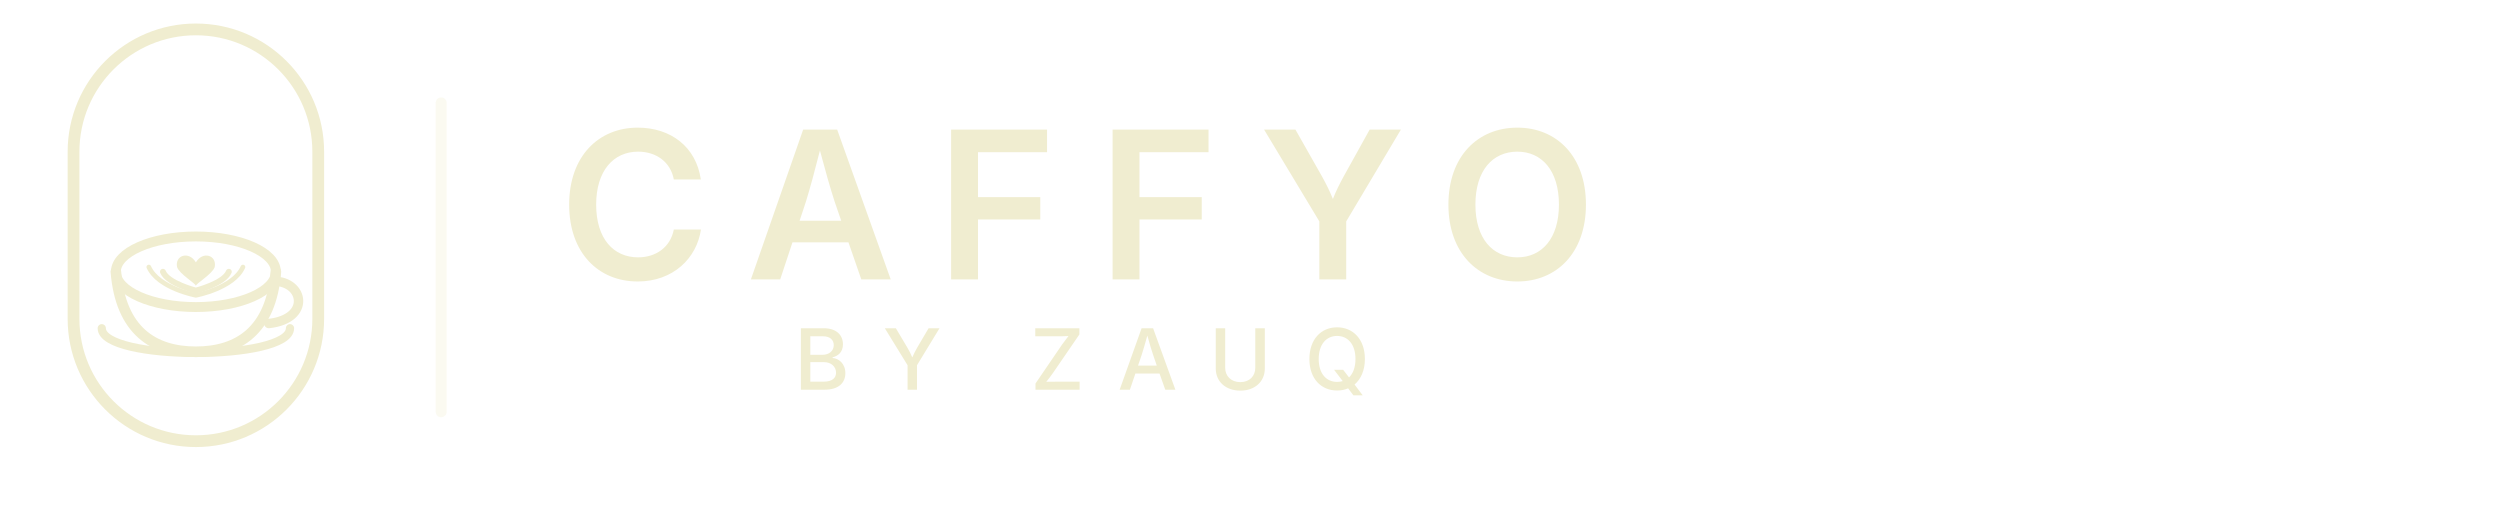
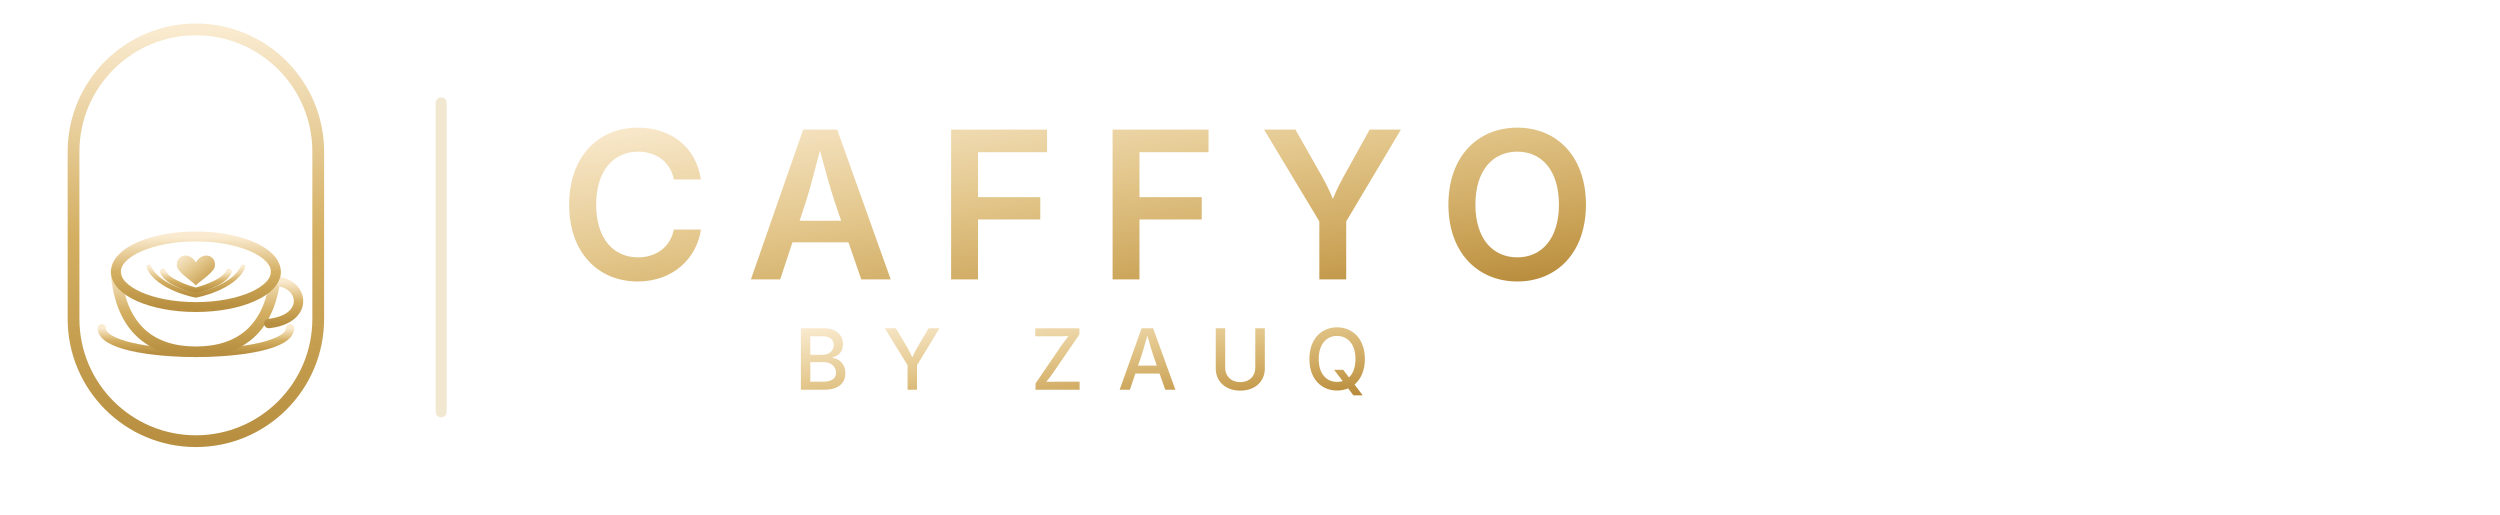
<svg xmlns="http://www.w3.org/2000/svg" viewBox="0 0 340 70" width="100%" height="100%">
  <defs>
    <linearGradient id="navCaffyoGold" x1="0%" y1="0%" x2="100%" y2="100%">
-       <stop offset="0%" stop-color="#f0edd0" />
-       <stop offset="45%" stop-color="#f0edd0" />
-       <stop offset="80%" stop-color="#f0edd0" />
-       <stop offset="100%" stop-color="#f0edd0" />
+       <stop offset="0%" stop-color="#faebd0" />
+       <stop offset="45%" stop-color="#e2c589" />
+       <stop offset="80%" stop-color="#caa256" />
+       <stop offset="100%" stop-color="#b68939" />
    </linearGradient>
    <linearGradient id="navCaffyoGoldStroke" x1="0%" y1="0%" x2="0%" y2="100%">
-       <stop offset="0%" stop-color="#f0edd0" />
-       <stop offset="50%" stop-color="#f0edd0" />
-       <stop offset="100%" stop-color="#f0edd0" />
+       <stop offset="0%" stop-color="#faebd0" />
+       <stop offset="50%" stop-color="#d4af62" />
+       <stop offset="100%" stop-color="#b88f40" />
    </linearGradient>
  </defs>
  <g id="nav-emblem" transform="translate(10, 4) scale(0.32)">
    <rect x="0" y="0" width="104" height="175" rx="52" ry="52" fill="none" stroke="url(#navCaffyoGoldStroke)" stroke-width="5" stroke-linecap="round" />
    <g transform="translate(52, 105)">
      <path d="M -40,22 C -40,36 40,36 40,22" fill="none" stroke="url(#navCaffyoGoldStroke)" stroke-width="3.5" stroke-linecap="round" />
      <path d="M -34,-2 C -32,23 -18,32 0,32 C 18,32 32,23 34,-2" fill="none" stroke="url(#navCaffyoGoldStroke)" stroke-width="4.5" stroke-linecap="round" stroke-linejoin="round" />
      <path d="M 33,2 C 46,2 49,18 31,20" fill="none" stroke="url(#navCaffyoGoldStroke)" stroke-width="4" stroke-linecap="round" />
      <ellipse cx="0" cy="-2" rx="34" ry="15" fill="none" stroke="url(#navCaffyoGoldStroke)" stroke-width="4.2" />
      <path d="M 0,-6 C -3,-11 -9,-9 -8,-4 C -7,-1 0,3 0,4 C 0,3 7,-1 8,-4 C 9,-9 3,-11 0,-6 Z" fill="url(#navCaffyoGold)" />
      <path d="M -14,-2 C -12,3 0,6 0,6 C 0,6 12,3 14,-2" fill="none" stroke="url(#navCaffyoGoldStroke)" stroke-width="2.5" stroke-linecap="round" />
      <path d="M -20,-4 C -16,5 0,8 0,8 C 0,8 16,5 20,-4" fill="none" stroke="url(#navCaffyoGoldStroke)" stroke-width="2" stroke-linecap="round" />
    </g>
  </g>
-   <line x1="60" y1="14" x2="60" y2="56" stroke="rgba(240, 237, 208, 0.3)" stroke-width="1.5" stroke-linecap="round" />
+   <line x1="60" y1="14" x2="60" y2="56" stroke="rgba(212, 175, 98, 0.3)" stroke-width="1.5" stroke-linecap="round" />
  <g transform="translate(76, 0)">
    <text x="0" y="38" font-family="'Plus Jakarta Sans', 'Outfit', 'Montserrat', -apple-system, sans-serif" font-size="28" font-weight="600" letter-spacing="5.5" fill="url(#navCaffyoGold)">CAFFYO</text>
    <g transform="translate(0, 52)">
      <line x1="0" y1="-3" x2="22" y2="-3" stroke="url(#navCaffyoGoldStroke)" stroke-width="1.5" stroke-linecap="round" />
      <text x="32" y="1" font-family="'Plus Jakarta Sans', 'Outfit', 'Montserrat', -apple-system, sans-serif" font-size="11.5" font-weight="500" letter-spacing="4.5" fill="url(#navCaffyoGold)">BY ZAUQ</text>
      <line x1="140" y1="-3" x2="162" y2="-3" stroke="url(#navCaffyoGoldStroke)" stroke-width="1.5" stroke-linecap="round" />
    </g>
  </g>
</svg>
